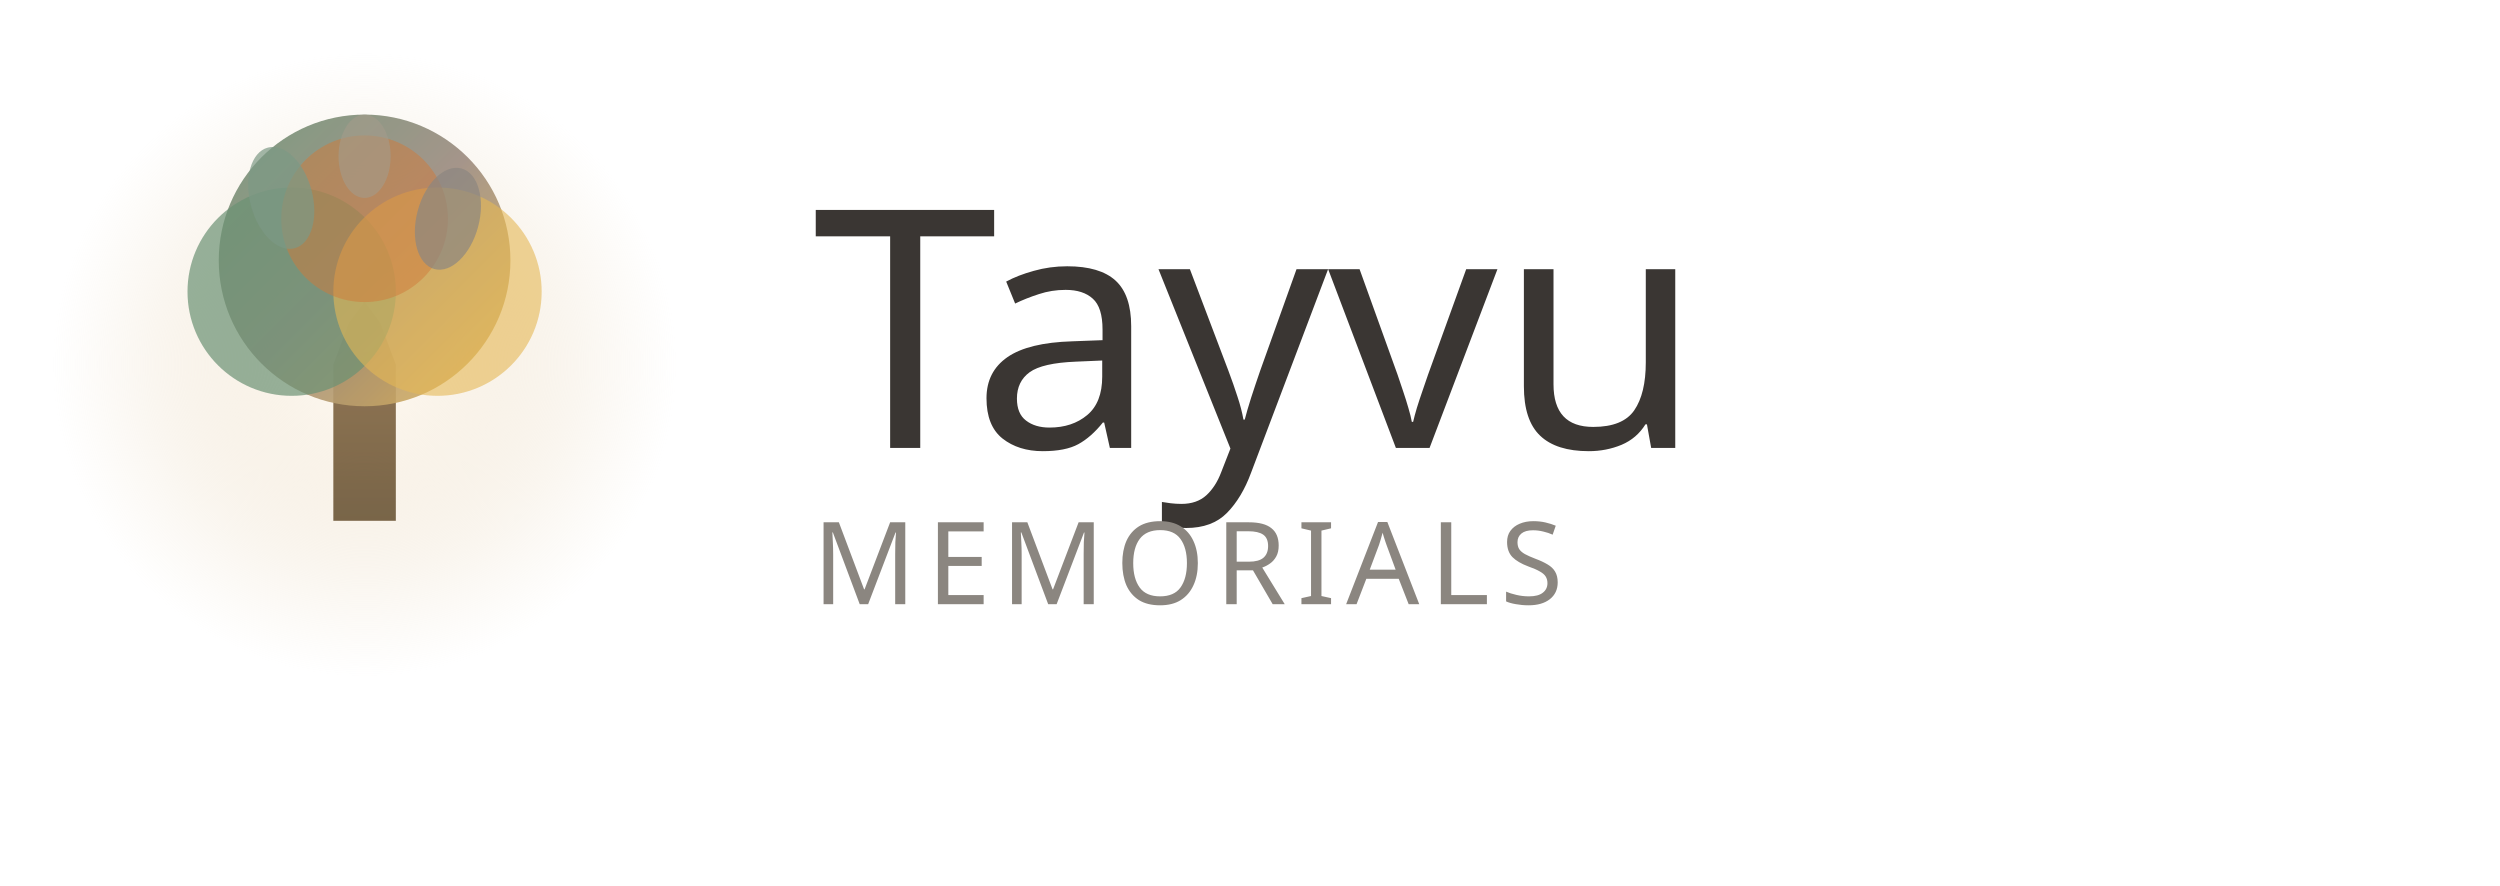
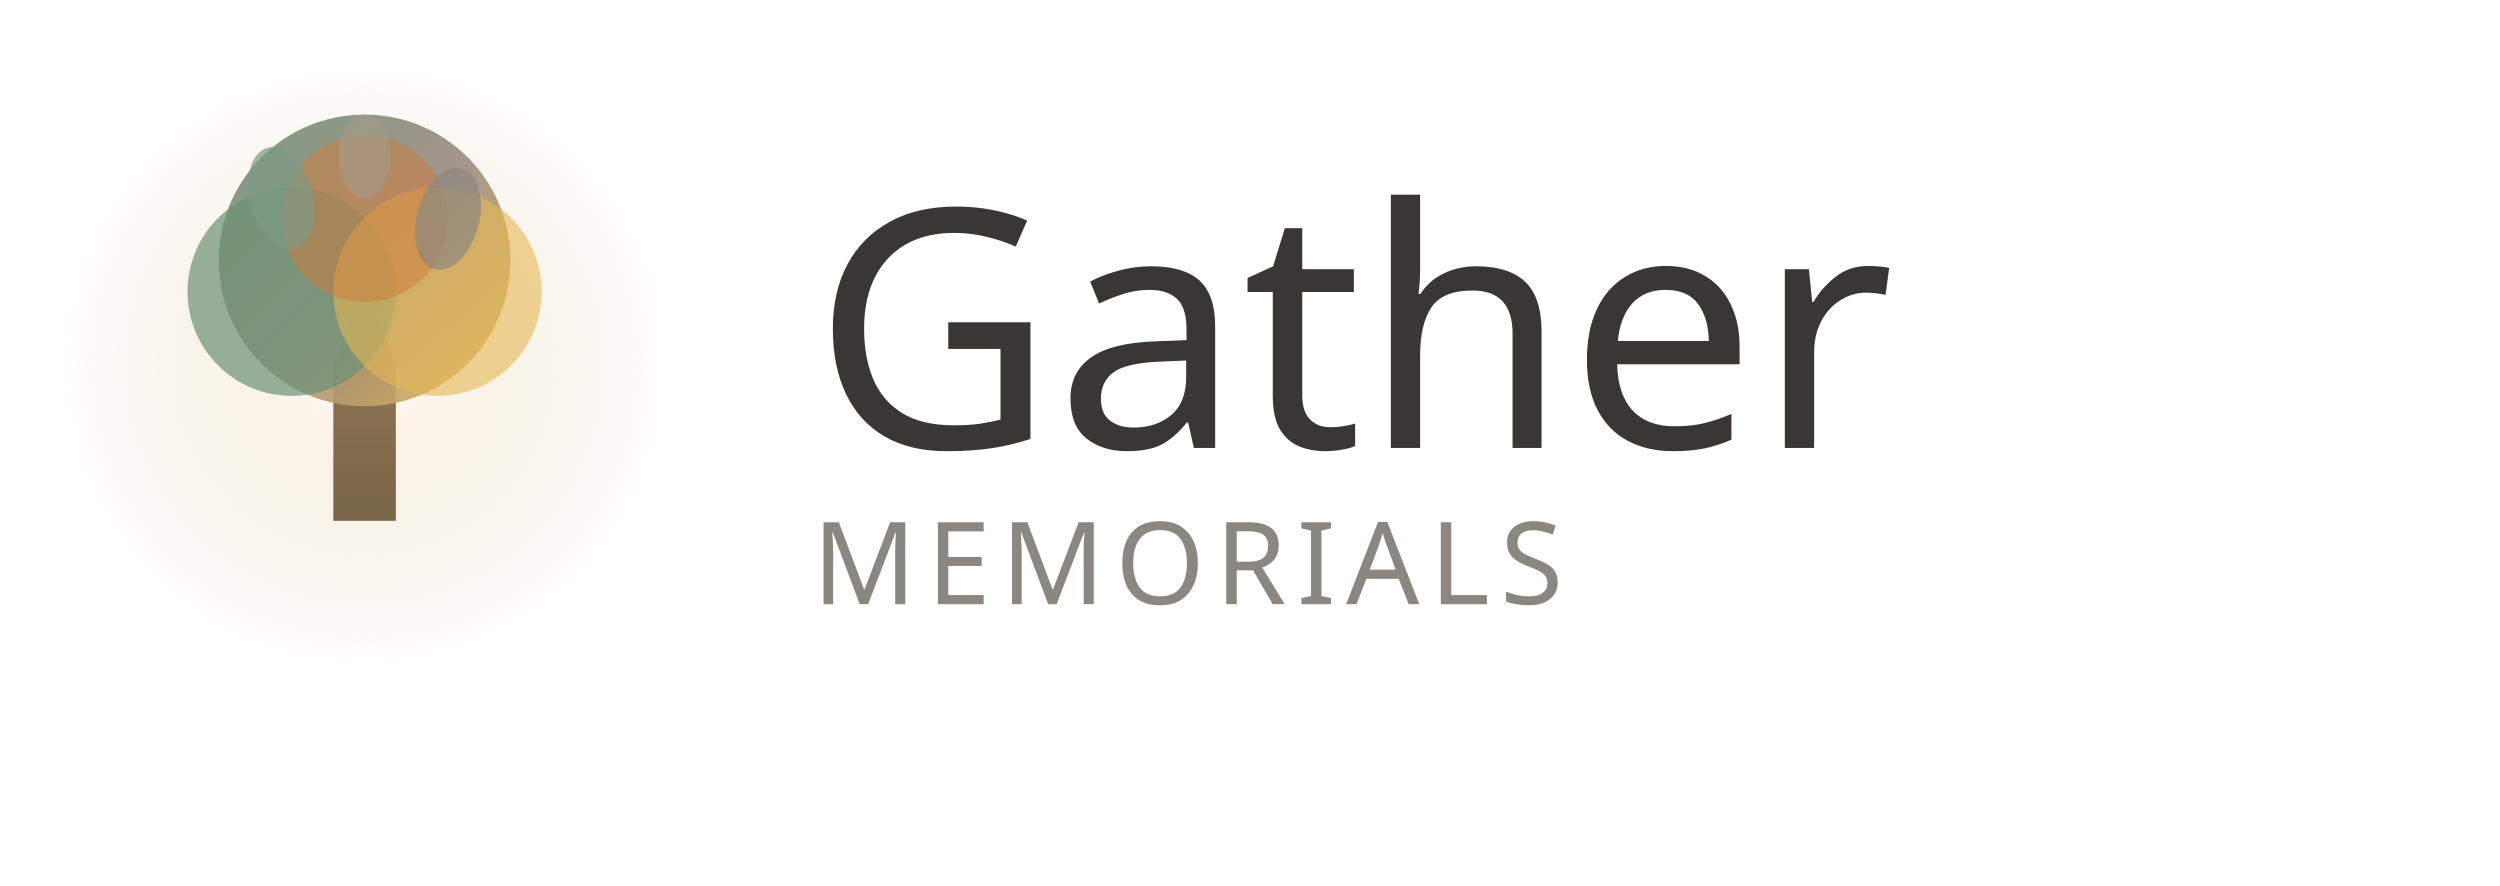
<svg xmlns="http://www.w3.org/2000/svg" width="240" height="85" viewBox="0 0 240 85">
  <defs>
    <linearGradient id="navFoliageGradient" x1="0%" y1="0%" x2="100%" y2="100%">
      <stop offset="0%" style="stop-color:#6B9174;stop-opacity:1" />
      <stop offset="50%" style="stop-color:#9B8B7E;stop-opacity:1" />
      <stop offset="100%" style="stop-color:#E4B755;stop-opacity:1" />
    </linearGradient>
    <linearGradient id="navTrunkGradient" x1="0%" y1="0%" x2="0%" y2="100%">
      <stop offset="0%" style="stop-color:#8B6D47;stop-opacity:1" />
      <stop offset="100%" style="stop-color:#6B5536;stop-opacity:1" />
    </linearGradient>
    <radialGradient id="navBgGradient">
      <stop offset="0%" style="stop-color:#FFF9F0;stop-opacity:0.8" />
      <stop offset="70%" style="stop-color:#E8D5B7;stop-opacity:0.2" />
      <stop offset="100%" style="stop-color:#E8D5B7;stop-opacity:0" />
    </radialGradient>
  </defs>
  <circle cx="35" cy="35" r="30" fill="url(#navBgGradient)" />
  <g transform="translate(35, 35)">
    <path d="M -3,15 L -3,0 L -1.5,-4 L 0,-6 L 1.5,-4 L 3,0 L 3,15 Z" fill="url(#navTrunkGradient)" opacity="0.9" />
    <circle cx="0" cy="-10" r="14" fill="url(#navFoliageGradient)" opacity="0.9" />
    <circle cx="-7" cy="-7" r="10" fill="#6B9174" opacity="0.7" />
    <circle cx="7" cy="-7" r="10" fill="#E4B755" opacity="0.6" />
    <circle cx="0" cy="-14" r="8" fill="#CF7939" opacity="0.5" />
    <g transform="translate(-8, -16)">
      <ellipse cx="0" cy="0" rx="3" ry="5" fill="#7C9885" opacity="0.7" transform="rotate(-15)" />
    </g>
    <g transform="translate(8, -14)">
      <ellipse cx="0" cy="0" rx="3" ry="5" fill="#8B8680" opacity="0.7" transform="rotate(15)" />
    </g>
    <g transform="translate(0, -20)">
      <ellipse cx="0" cy="0" rx="2.5" ry="4" fill="#A39B8B" opacity="0.6" />
    </g>
  </g>
  <text x="78" y="43" font-family="'Segoe UI', -apple-system, sans-serif" font-size="32" font-weight="300" fill="#3A3633">
-         Tayvu
+         Gather
    </text>
  <text x="78" y="58" font-family="'Segoe UI', -apple-system, sans-serif" font-size="11" font-weight="400" fill="#8B8680" letter-spacing="1">
        MEMORIALS
    </text>
</svg>
